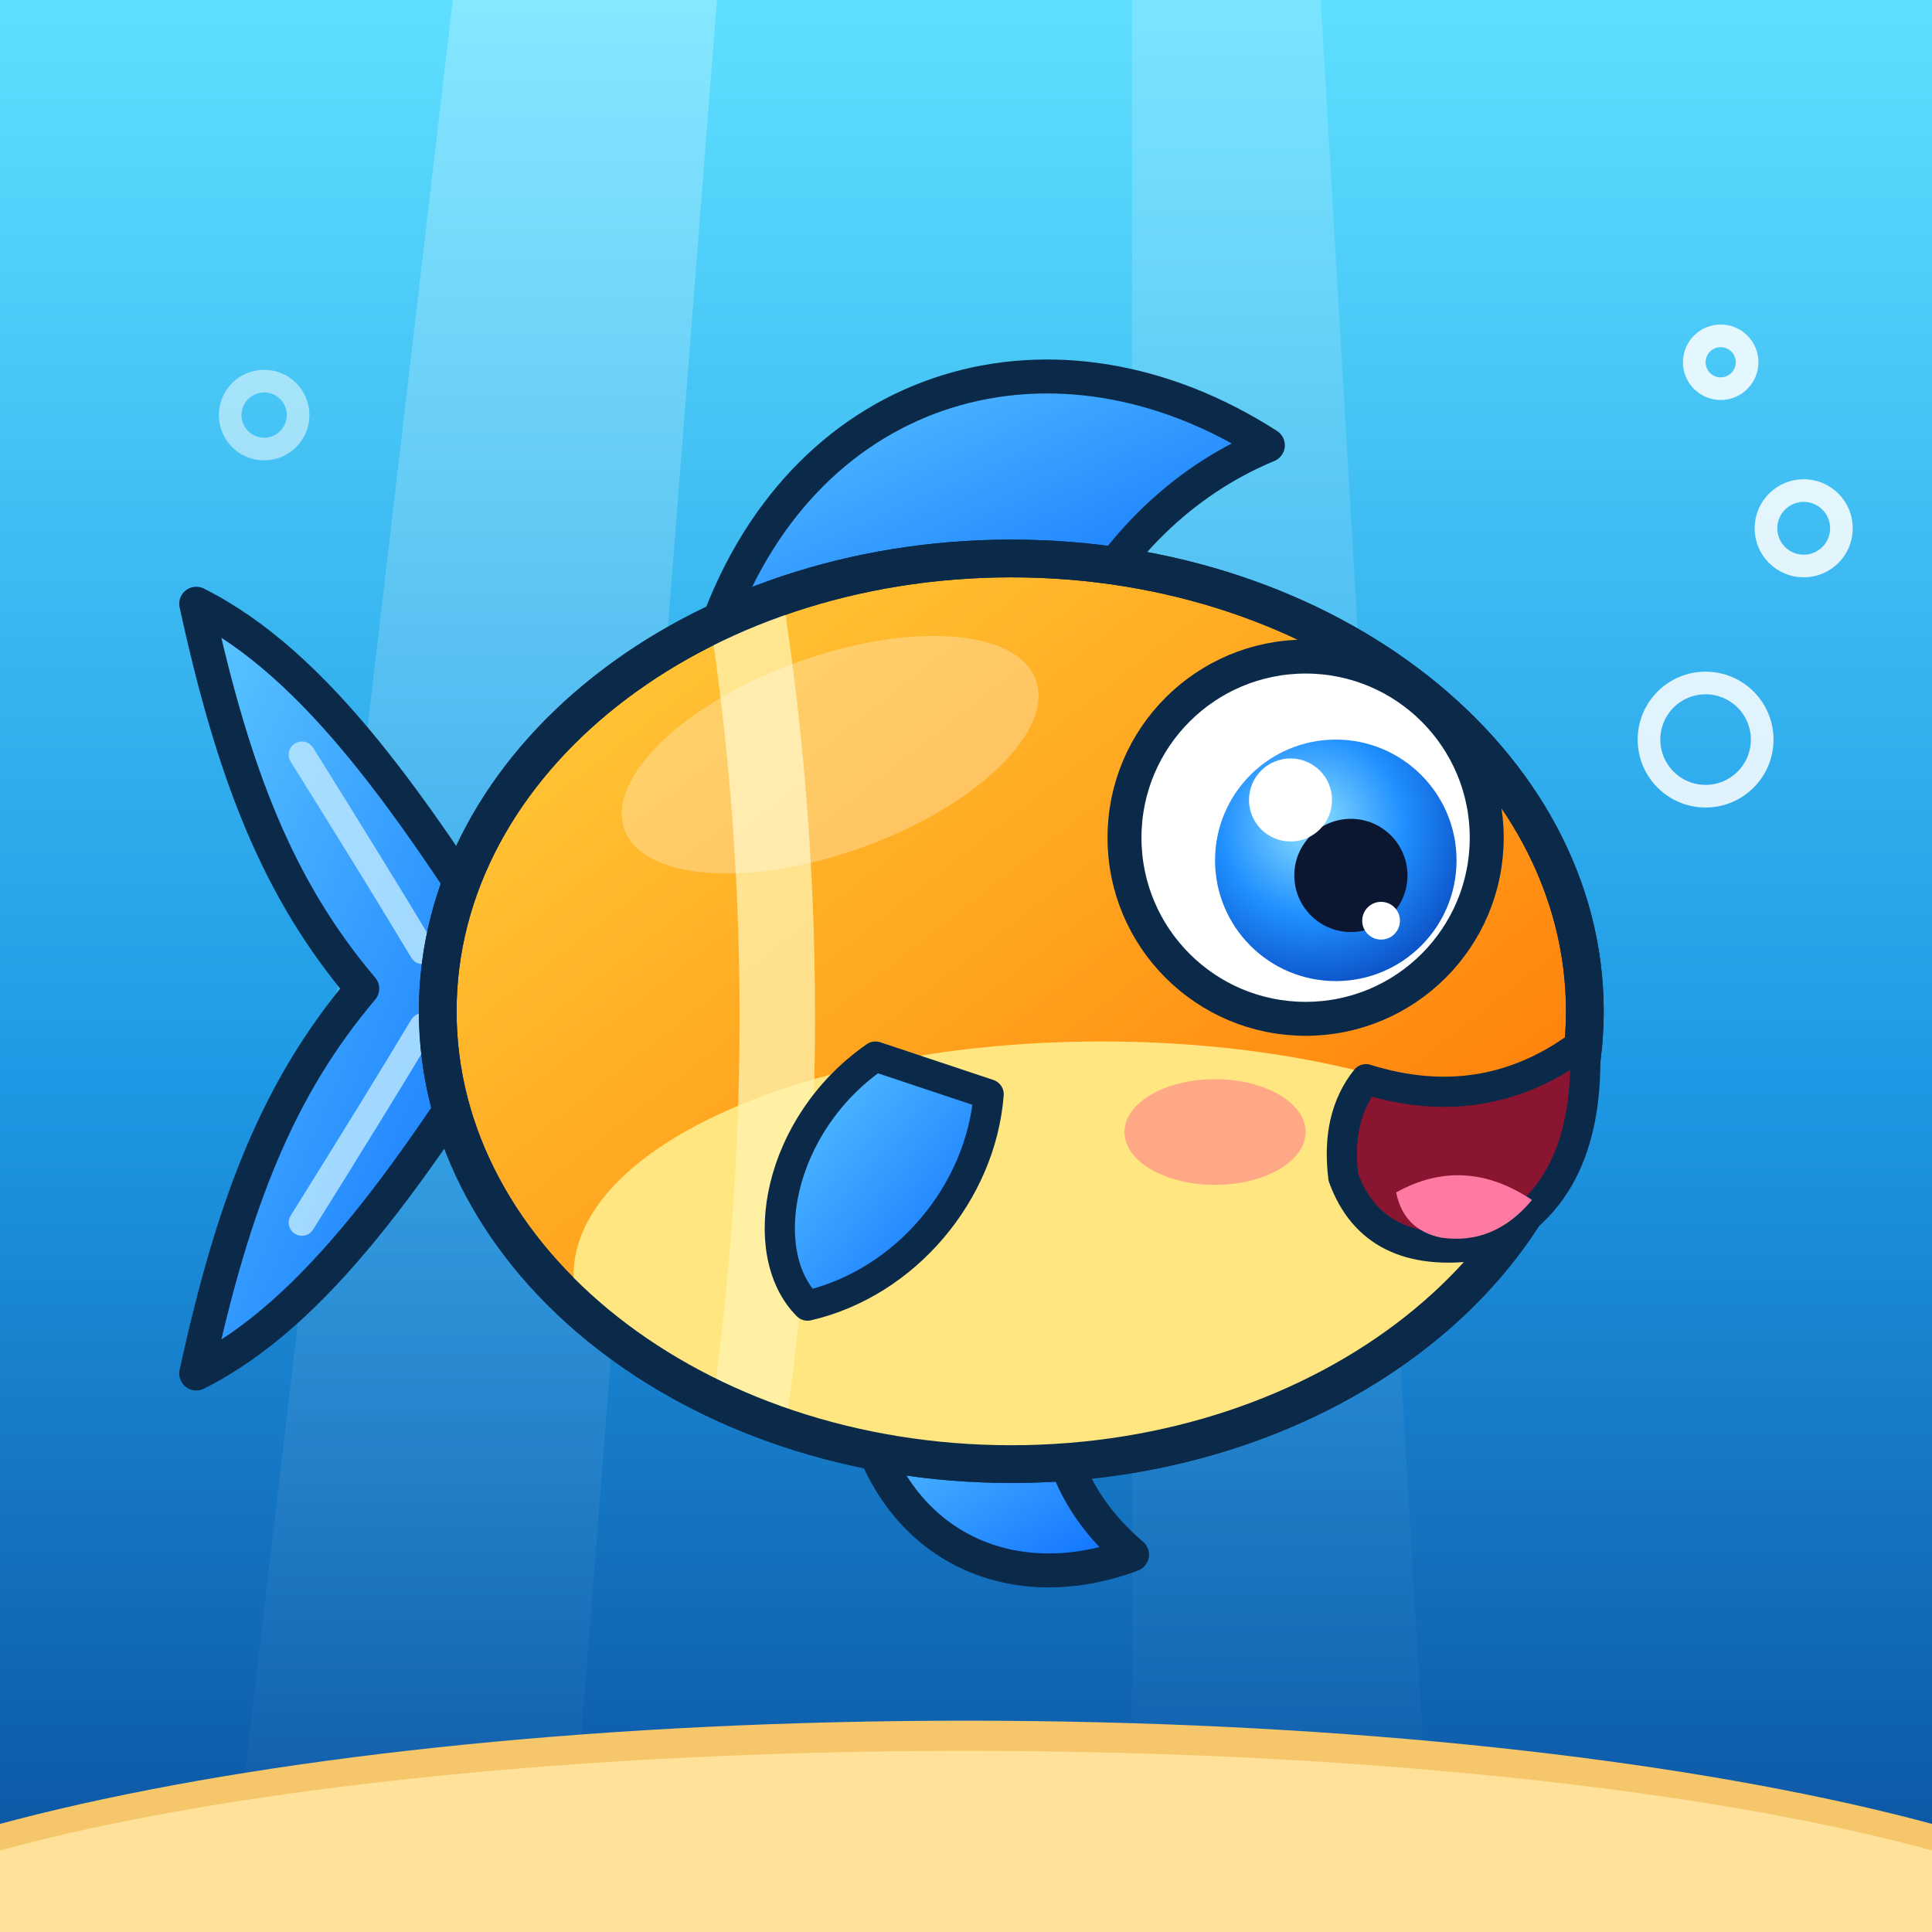
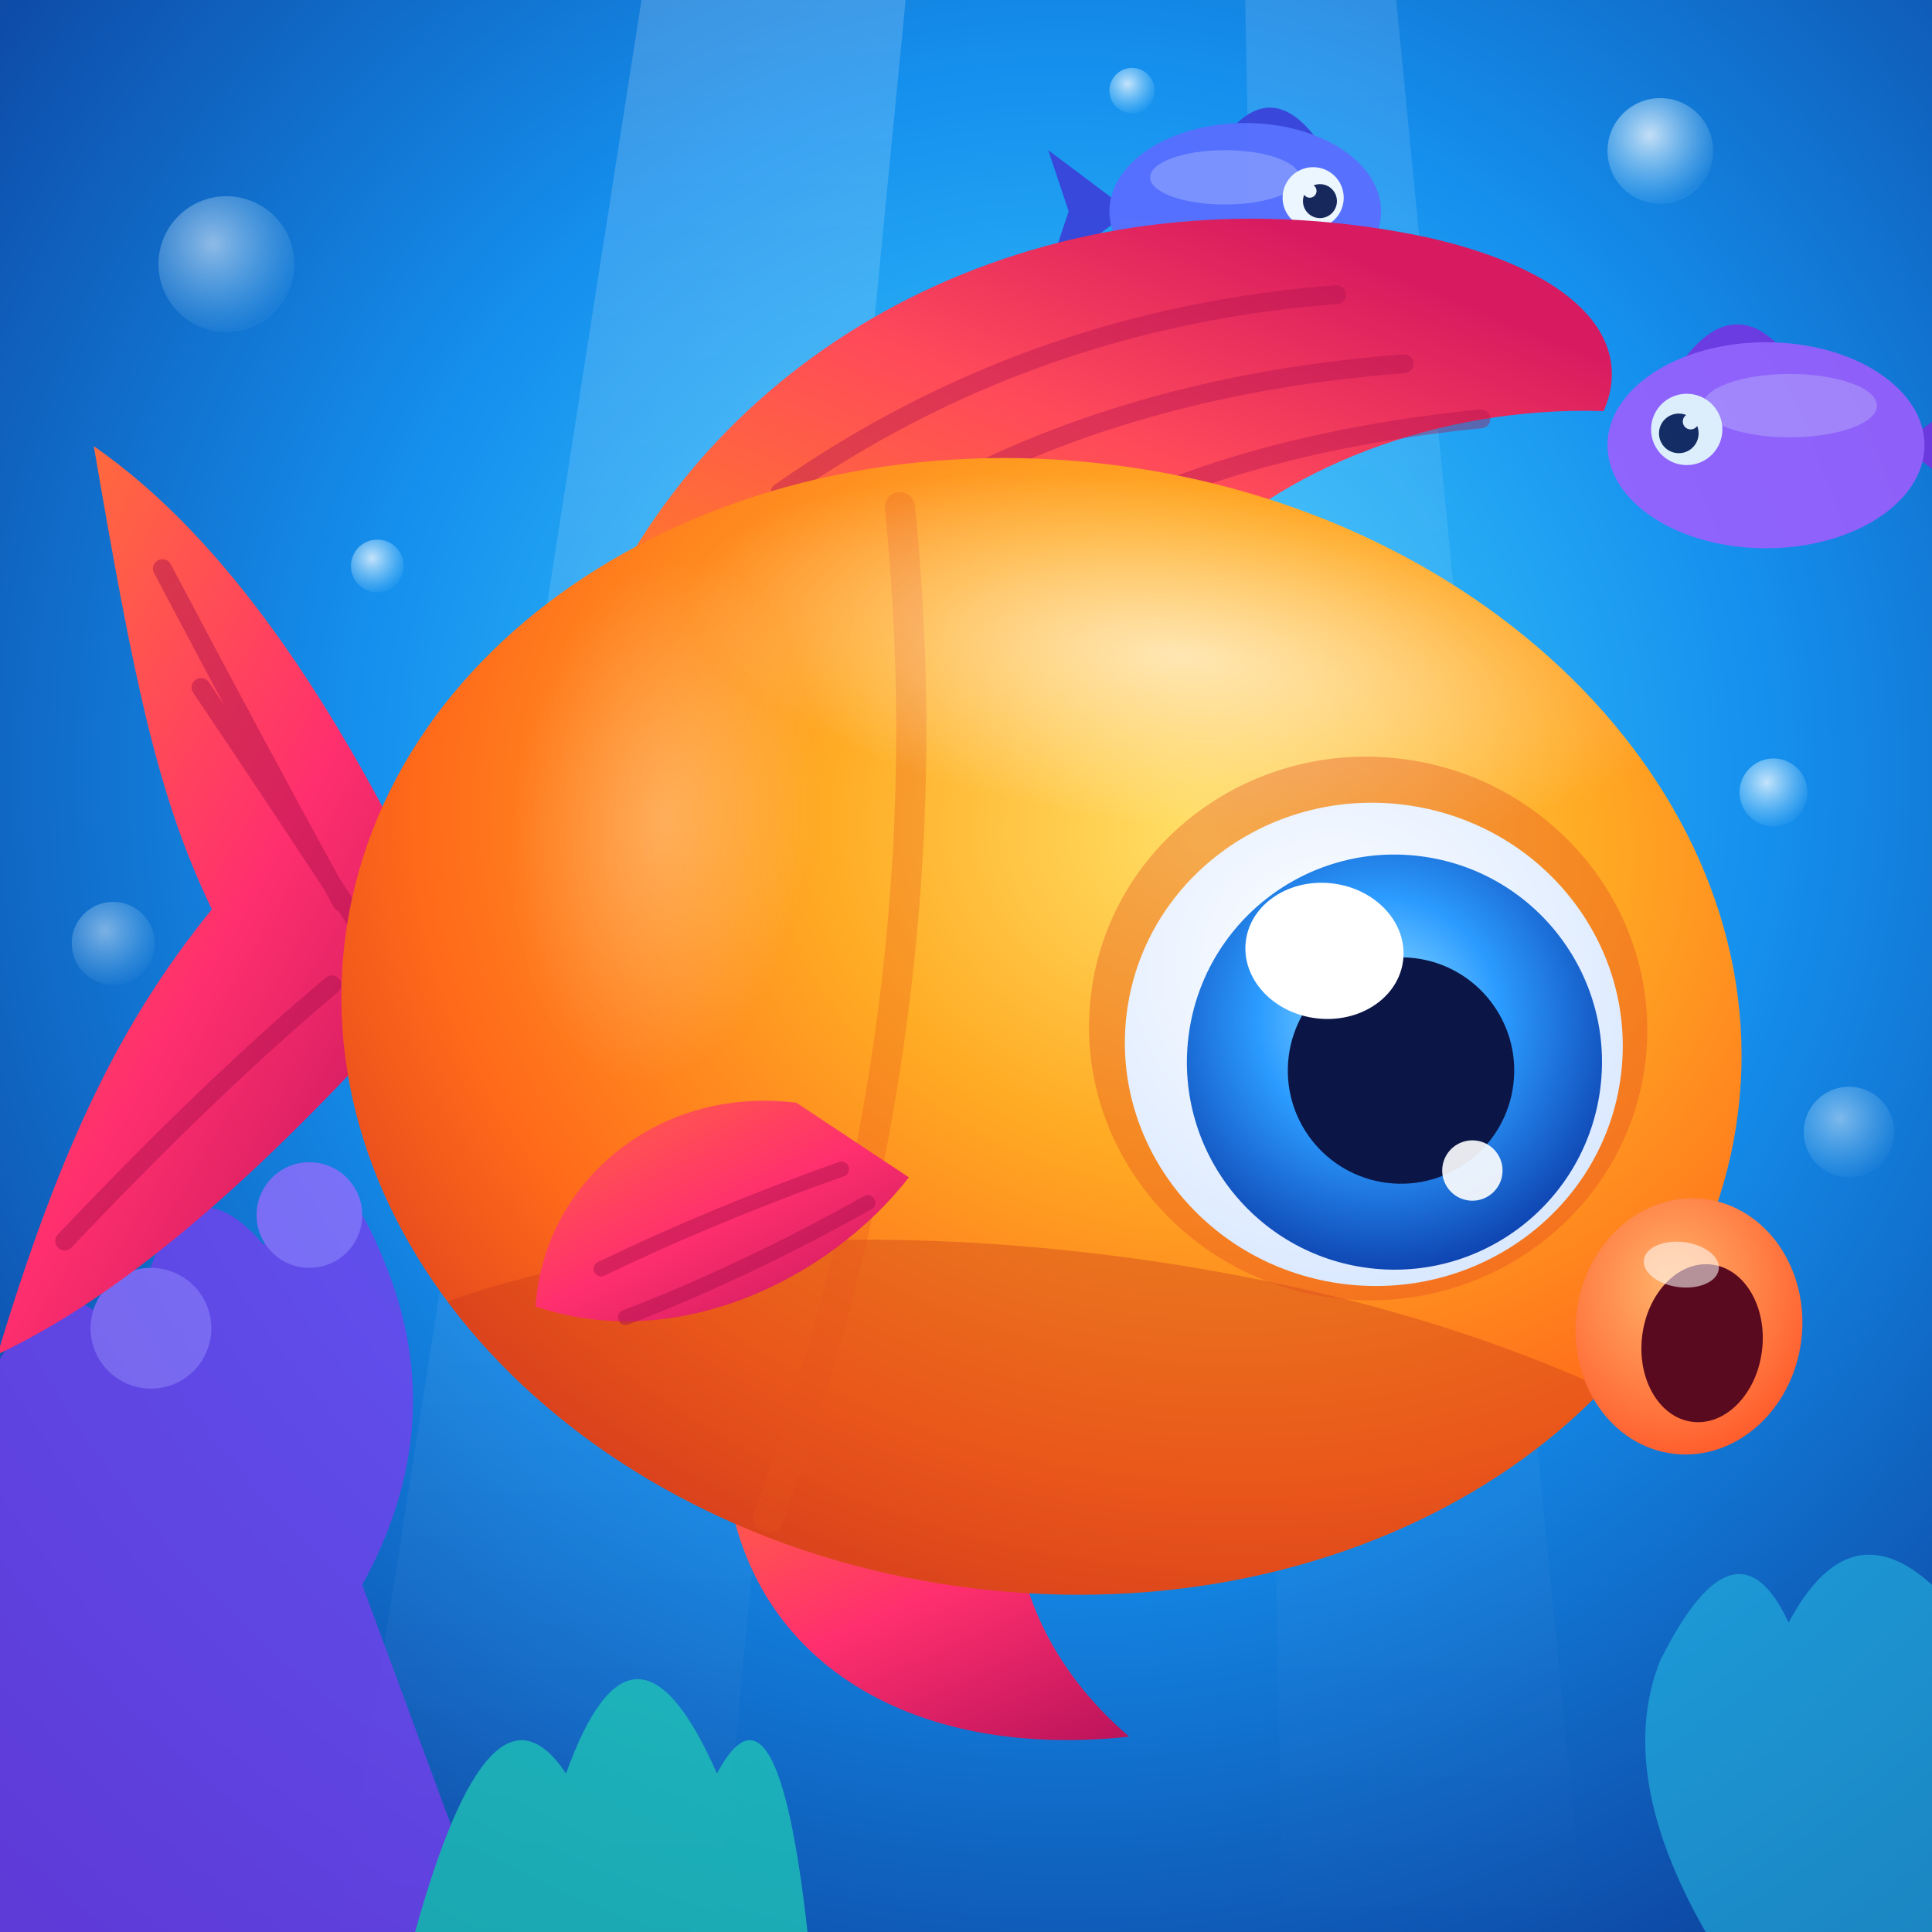
<svg xmlns="http://www.w3.org/2000/svg" viewBox="0 0 512 512" width="512" height="512">
  <defs>
-     <linearGradient id="sea" x1="0" y1="0" x2="0" y2="1">
-       <stop offset="0" stop-color="#5fe0ff" />
-       <stop offset="0.55" stop-color="#1f9ae6" />
-       <stop offset="1" stop-color="#0a4f9e" />
-     </linearGradient>
+     <radialGradient id="sea" cx="0.55" cy="0.4" r="0.8">
+       <stop offset="0" stop-color="#43d6ff" />
+       <stop offset="0.45" stop-color="#1590ee" />
+       <stop offset="1" stop-color="#0a2f8a" />
+     </radialGradient>
    <linearGradient id="ray" x1="0" y1="0" x2="0" y2="1">
-       <stop offset="0" stop-color="#ffffff" stop-opacity="0.45" />
+       <stop offset="0" stop-color="#ffffff" stop-opacity="0.35" />
      <stop offset="1" stop-color="#ffffff" stop-opacity="0" />
    </linearGradient>
+     <radialGradient id="bokeh" cx="0.4" cy="0.35" r="0.65">
+       <stop offset="0" stop-color="#ffffff" stop-opacity="0.75" />
+       <stop offset="1" stop-color="#bfefff" stop-opacity="0.08" />
+     </radialGradient>
  </defs>
  <rect width="512" height="512" fill="url(#sea)" />
-   <path d="M120 0 L190 0 L150 512 L60 512 Z" fill="url(#ray)" opacity="0.55" />
-   <path d="M300 0 L350 0 L380 512 L300 512 Z" fill="url(#ray)" opacity="0.4" />
-   <ellipse cx="256" cy="536" rx="340" ry="80" fill="#f5c76a" />
-   <ellipse cx="256" cy="530" rx="320" ry="66" fill="#ffe19a" />
-   <g fill="none" stroke="#ffffff" stroke-width="6" opacity="0.85">
-     <circle cx="452" cy="196" r="15" />
-     <circle cx="478" cy="140" r="10" />
-     <circle cx="456" cy="96" r="7" />
-     <circle cx="70" cy="110" r="9" opacity="0.6" />
+   <path d="M170 0 L240 0 L190 512 L90 512 Z" fill="url(#ray)" opacity="0.5" />
+   <path d="M330 0 L370 0 L420 512 L340 512 Z" fill="url(#ray)" opacity="0.35" />
+   <g opacity="0.75">
+     <path d="M0 512 L0 360 Q20 330 34 360 Q44 300 70 330 Q86 290 104 340 Q118 380 96 420 L130 512 Z" fill="#7a3df0" />
+     <circle cx="40" cy="352" r="16" fill="#9b6bff" />
+     <circle cx="82" cy="322" r="14" fill="#9b6bff" />
+     <path d="M110 512 Q130 440 150 470 Q168 420 190 470 Q206 440 214 512 Z" fill="#1fc7b6" />
+     <path d="M512 512 L512 420 Q490 400 474 430 Q460 400 440 440 Q428 470 452 512 Z" fill="#25b8e0" opacity="0.8" />
+   </g>
+   <g transform="translate(330 56) scale(0.9 0.9)" opacity="0.9">
+     <path d="M-34 0 L-58 -18 L-52 0 L-58 18 Z" fill="#3a3fd8" />
+     <path d="M-6 -22 Q8 -40 22 -20 Z" fill="#3a3fd8" />
+     <ellipse cx="0" cy="0" rx="40" ry="26" fill="#5b6cff" />
+     <ellipse cx="-6" cy="-10" rx="22" ry="8" fill="#ffffff" opacity="0.25" />
+     <circle cx="20" cy="-4" r="9" fill="#ffffff" />
+     <circle cx="22" cy="-3" r="5" fill="#141b4d" />
+     <circle cx="19" cy="-6" r="2" fill="#ffffff" />
+   </g>
+   <g transform="translate(468 118) scale(-1.05 1.05)" opacity="0.85">
+     <path d="M-34 0 L-58 -18 L-52 0 L-58 18 Z" fill="#7a2fe0" />
+     <path d="M-6 -22 Q8 -40 22 -20 Z" fill="#7a2fe0" />
+     <ellipse cx="0" cy="0" rx="40" ry="26" fill="#a35cff" />
+     <ellipse cx="-6" cy="-10" rx="22" ry="8" fill="#ffffff" opacity="0.25" />
+     <circle cx="20" cy="-4" r="9" fill="#ffffff" />
+     <circle cx="22" cy="-3" r="5" fill="#141b4d" />
+     <circle cx="19" cy="-6" r="2" fill="#ffffff" />
+   </g>
+   <g>
+     <circle cx="440" cy="40" r="14" fill="url(#bokeh)" />
+     <circle cx="470" cy="210" r="9" fill="url(#bokeh)" />
+     <circle cx="60" cy="70" r="18" fill="url(#bokeh)" opacity="0.7" />
+     <circle cx="100" cy="150" r="7" fill="url(#bokeh)" />
+     <circle cx="30" cy="250" r="11" fill="url(#bokeh)" opacity="0.6" />
+     <circle cx="300" cy="24" r="6" fill="url(#bokeh)" />
+     <circle cx="490" cy="300" r="12" fill="url(#bokeh)" opacity="0.6" />
  </g>
  <defs>
-     <linearGradient id="body" x1="0" y1="0" x2="1" y2="1">
-       <stop offset="0" stop-color="#ffd23f" />
-       <stop offset="0.45" stop-color="#ffa51f" />
-       <stop offset="1" stop-color="#ff6a00" />
+     <radialGradient id="body" cx="0.6" cy="0.32" r="0.78">
+       <stop offset="0" stop-color="#ffe066" />
+       <stop offset="0.35" stop-color="#ffab24" />
+       <stop offset="0.72" stop-color="#ff6a1a" />
+       <stop offset="1" stop-color="#d93a1f" />
+     </radialGradient>
+     <linearGradient id="fin" x1="0" y1="0" x2="1" y2="1">
+       <stop offset="0" stop-color="#ff6a3d" />
+       <stop offset="0.5" stop-color="#ff2f6e" />
+       <stop offset="1" stop-color="#b8125a" />
    </linearGradient>
-     <linearGradient id="fin" x1="0" y1="0" x2="1" y2="1">
-       <stop offset="0" stop-color="#5cc8ff" />
-       <stop offset="1" stop-color="#0a6cff" />
+     <linearGradient id="dorsal" x1="0" y1="1" x2="0.6" y2="0">
+       <stop offset="0" stop-color="#ff7a2a" />
+       <stop offset="0.55" stop-color="#ff4a5a" />
+       <stop offset="1" stop-color="#d81b60" />
    </linearGradient>
-     <radialGradient id="iris" cx="0.4" cy="0.35" r="0.7">
-       <stop offset="0" stop-color="#8fe1ff" />
-       <stop offset="0.55" stop-color="#1f8fff" />
-       <stop offset="1" stop-color="#0b4fc4" />
+     <radialGradient id="iris" cx="0.45" cy="0.4" r="0.65">
+       <stop offset="0" stop-color="#9fe6ff" />
+       <stop offset="0.45" stop-color="#2b9bff" />
+       <stop offset="1" stop-color="#0b3aa8" />
+     </radialGradient>
+     <radialGradient id="sclera" cx="0.4" cy="0.35" r="0.75">
+       <stop offset="0" stop-color="#ffffff" />
+       <stop offset="1" stop-color="#d6e6ff" />
+     </radialGradient>
+     <radialGradient id="gloss" cx="0.5" cy="0.5" r="0.5">
+       <stop offset="0" stop-color="#ffffff" stop-opacity="0.75" />
+       <stop offset="1" stop-color="#ffffff" stop-opacity="0" />
+     </radialGradient>
+     <radialGradient id="lips" cx="0.4" cy="0.35" r="0.7">
+       <stop offset="0" stop-color="#ffb36b" />
+       <stop offset="1" stop-color="#ff5a2a" />
    </radialGradient>
    <clipPath id="bodyClip">
-       <ellipse cx="268" cy="268" rx="152" ry="120" />
+       <ellipse cx="276" cy="272" rx="186" ry="150" />
    </clipPath>
  </defs>
-   <g transform="translate(256 262) scale(1) translate(-256 -262)" stroke-linejoin="round" stroke-linecap="round">
-     <path d="M140 262 C110 214 84 176 52 160 C62 206 74 236 96 262 C74 288 62 318 52 364 C84 348 110 310 140 262 Z" fill="url(#fin)" stroke="#0b2a4a" stroke-width="9" />
-     <path d="M80 200 Q100 232 112 252 M80 324 Q100 292 112 272" fill="none" stroke="#bfeaff" stroke-width="7" opacity="0.8" />
-     <path d="M190 166 C214 100 280 82 336 118 C312 128 296 146 286 164 Z" fill="url(#fin)" stroke="#0b2a4a" stroke-width="9" />
-     <path d="M228 372 C236 410 268 424 300 412 C286 400 280 386 280 372 Z" fill="url(#fin)" stroke="#0b2a4a" stroke-width="9" />
-     <ellipse cx="268" cy="268" rx="152" ry="120" fill="url(#body)" stroke="#0b2a4a" stroke-width="10" />
+   <g transform="translate(256 262) scale(1) translate(-256 -262) rotate(7 276 272)">
+     <path d="M112 260 C80 210 46 170 8 150 C26 210 36 240 54 268 C34 300 22 334 12 392 C50 368 84 324 112 284 Z" fill="url(#fin)" />
+     <path d="M30 180 Q62 226 88 262 M26 360 Q60 314 88 284 M44 210 Q70 240 92 266" fill="none" stroke="#a80f4c" stroke-width="5" stroke-linecap="round" opacity="0.45" />
+     <path d="M150 168 C180 92 260 44 352 52 C392 56 410 72 404 92 C360 96 320 118 300 146 Z" fill="url(#dorsal)" />
+     <path d="M190 140 Q250 86 330 70 M230 136 Q280 100 350 86 M270 140 Q310 112 372 98" fill="none" stroke="#b0124f" stroke-width="5" stroke-linecap="round" opacity="0.4" />
+     <path d="M206 392 C214 446 262 470 322 456 C298 440 286 418 284 396 Z" fill="url(#fin)" />
+     <ellipse cx="276" cy="272" rx="186" ry="150" fill="url(#body)" />
    <g clip-path="url(#bodyClip)">
-       <ellipse cx="292" cy="338" rx="140" ry="62" fill="#ffe680" />
-       <path d="M196 150 Q216 268 196 392" fill="none" stroke="#fff3b0" stroke-width="20" opacity="0.75" />
-       <ellipse cx="220" cy="200" rx="58" ry="26" fill="#ffffff" opacity="0.28" transform="rotate(-20 220 200)" />
+       <ellipse cx="300" cy="420" rx="220" ry="90" fill="#c2331a" opacity="0.35" />
+       <path d="M222 140 Q252 272 220 410" fill="none" stroke="#e5531b" stroke-width="8" stroke-linecap="round" opacity="0.28" />
+       <ellipse cx="300" cy="170" rx="130" ry="46" fill="url(#gloss)" opacity="0.8" />
+       <ellipse cx="170" cy="230" rx="40" ry="70" fill="url(#gloss)" opacity="0.35" />
    </g>
-     <ellipse cx="268" cy="268" rx="152" ry="120" fill="none" stroke="#0b2a4a" stroke-width="10" />
-     <path d="M232 280 C206 298 200 332 214 346 C240 340 260 316 262 290 Z" fill="url(#fin)" stroke="#0b2a4a" stroke-width="8" />
-     <ellipse cx="322" cy="300" rx="24" ry="14" fill="#ff5d8f" opacity="0.45" />
-     <circle cx="346" cy="222" r="48" fill="#ffffff" stroke="#0b2a4a" stroke-width="9" />
-     <circle cx="354" cy="228" r="32" fill="url(#iris)" />
-     <circle cx="358" cy="232" r="15" fill="#0b1630" />
-     <circle cx="342" cy="212" r="11" fill="#ffffff" />
-     <circle cx="366" cy="244" r="5" fill="#ffffff" />
-     <path d="M362 286 Q394 296 420 276 Q422 318 392 330 Q364 334 356 312 Q354 296 362 286 Z" fill="#8a1530" stroke="#0b2a4a" stroke-width="8" />
-     <path d="M370 316 Q388 306 406 318 Q396 330 382 328 Q372 326 370 316 Z" fill="#ff7aa2" />
+     <path d="M214 300 C176 300 150 330 152 362 C190 370 228 346 246 316 Z" fill="url(#fin)" />
+     <path d="M168 350 Q196 332 228 316 M176 362 Q206 346 236 324" fill="none" stroke="#a80f4c" stroke-width="4" stroke-linecap="round" opacity="0.45" />
+     <ellipse cx="362" cy="262" rx="74" ry="72" fill="#e2471f" opacity="0.35" />
+     <ellipse cx="364" cy="266" rx="66" ry="64" fill="url(#sclera)" />
+     <circle cx="370" cy="270" r="55" fill="url(#iris)" />
+     <circle cx="372" cy="272" r="30" fill="#0b1546" />
+     <ellipse cx="348" cy="243" rx="21" ry="18" fill="#ffffff" />
+     <circle cx="394" cy="296" r="8" fill="#ffffff" opacity="0.9" />
+     <ellipse cx="456" cy="330" rx="30" ry="34" fill="url(#lips)" />
+     <ellipse cx="460" cy="334" rx="16" ry="21" fill="#5a0a1e" />
+     <ellipse cx="452" cy="314" rx="10" ry="6" fill="#ffffff" opacity="0.55" />
  </g>
</svg>
